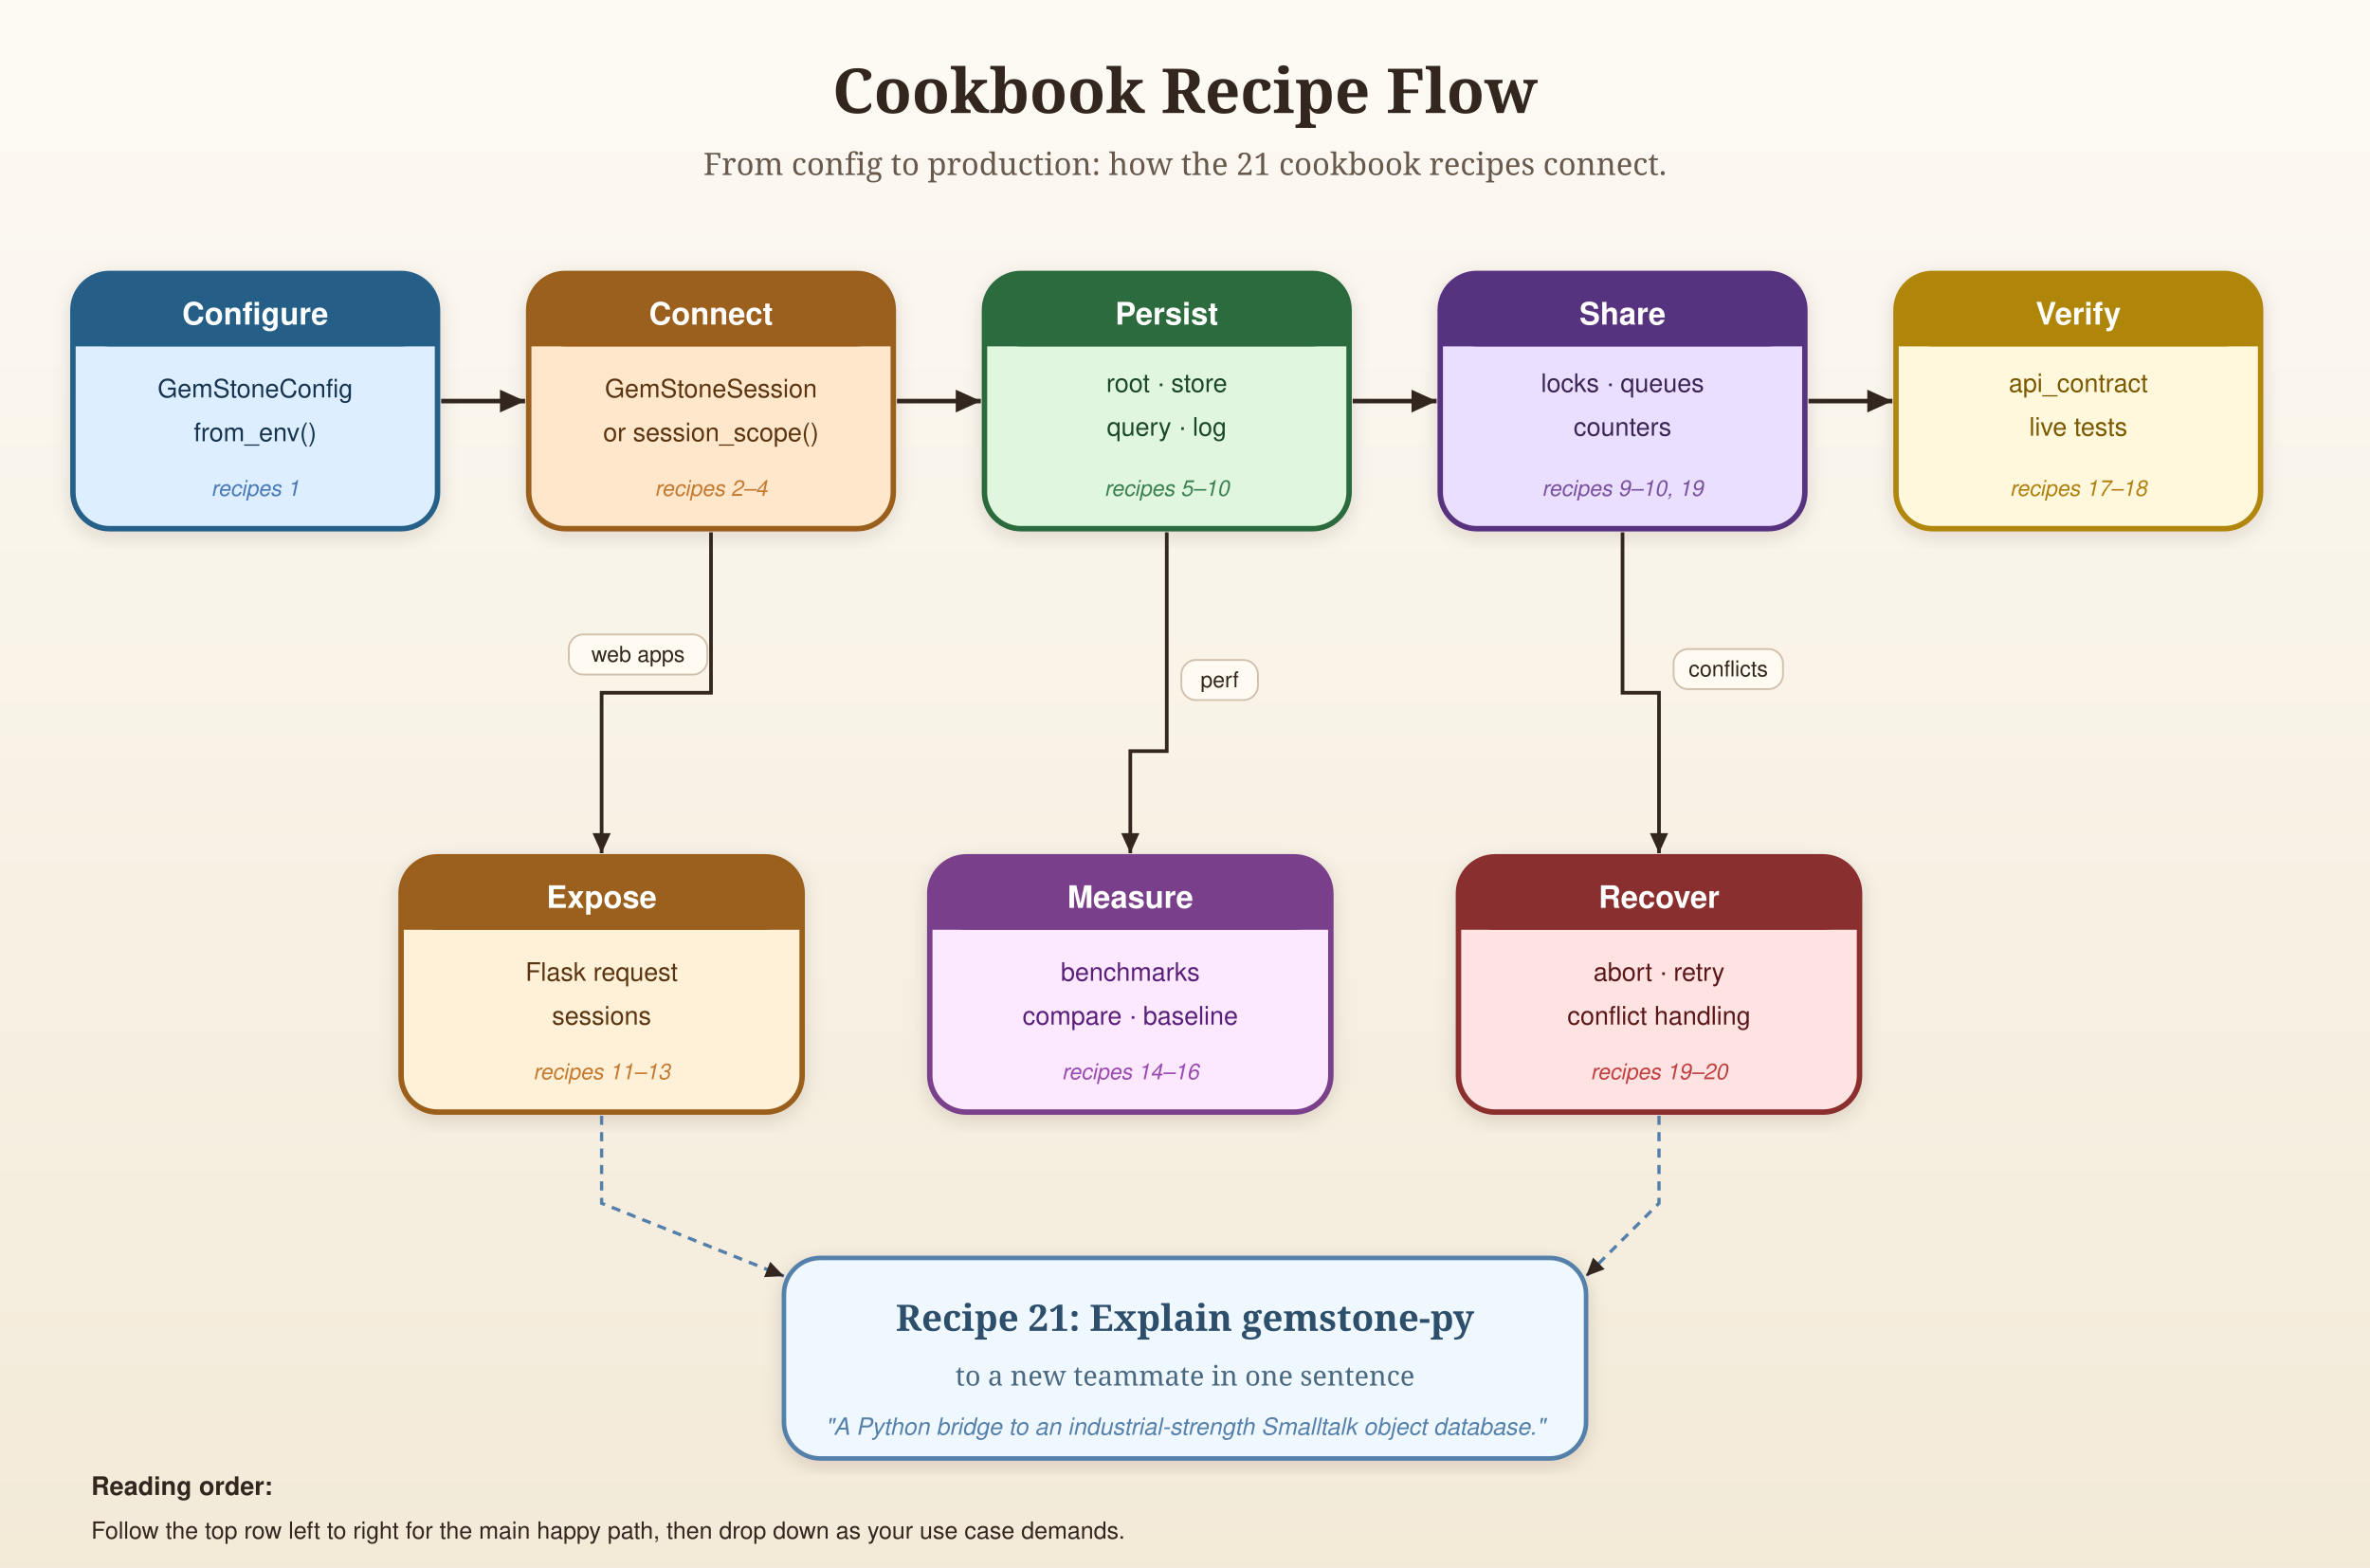
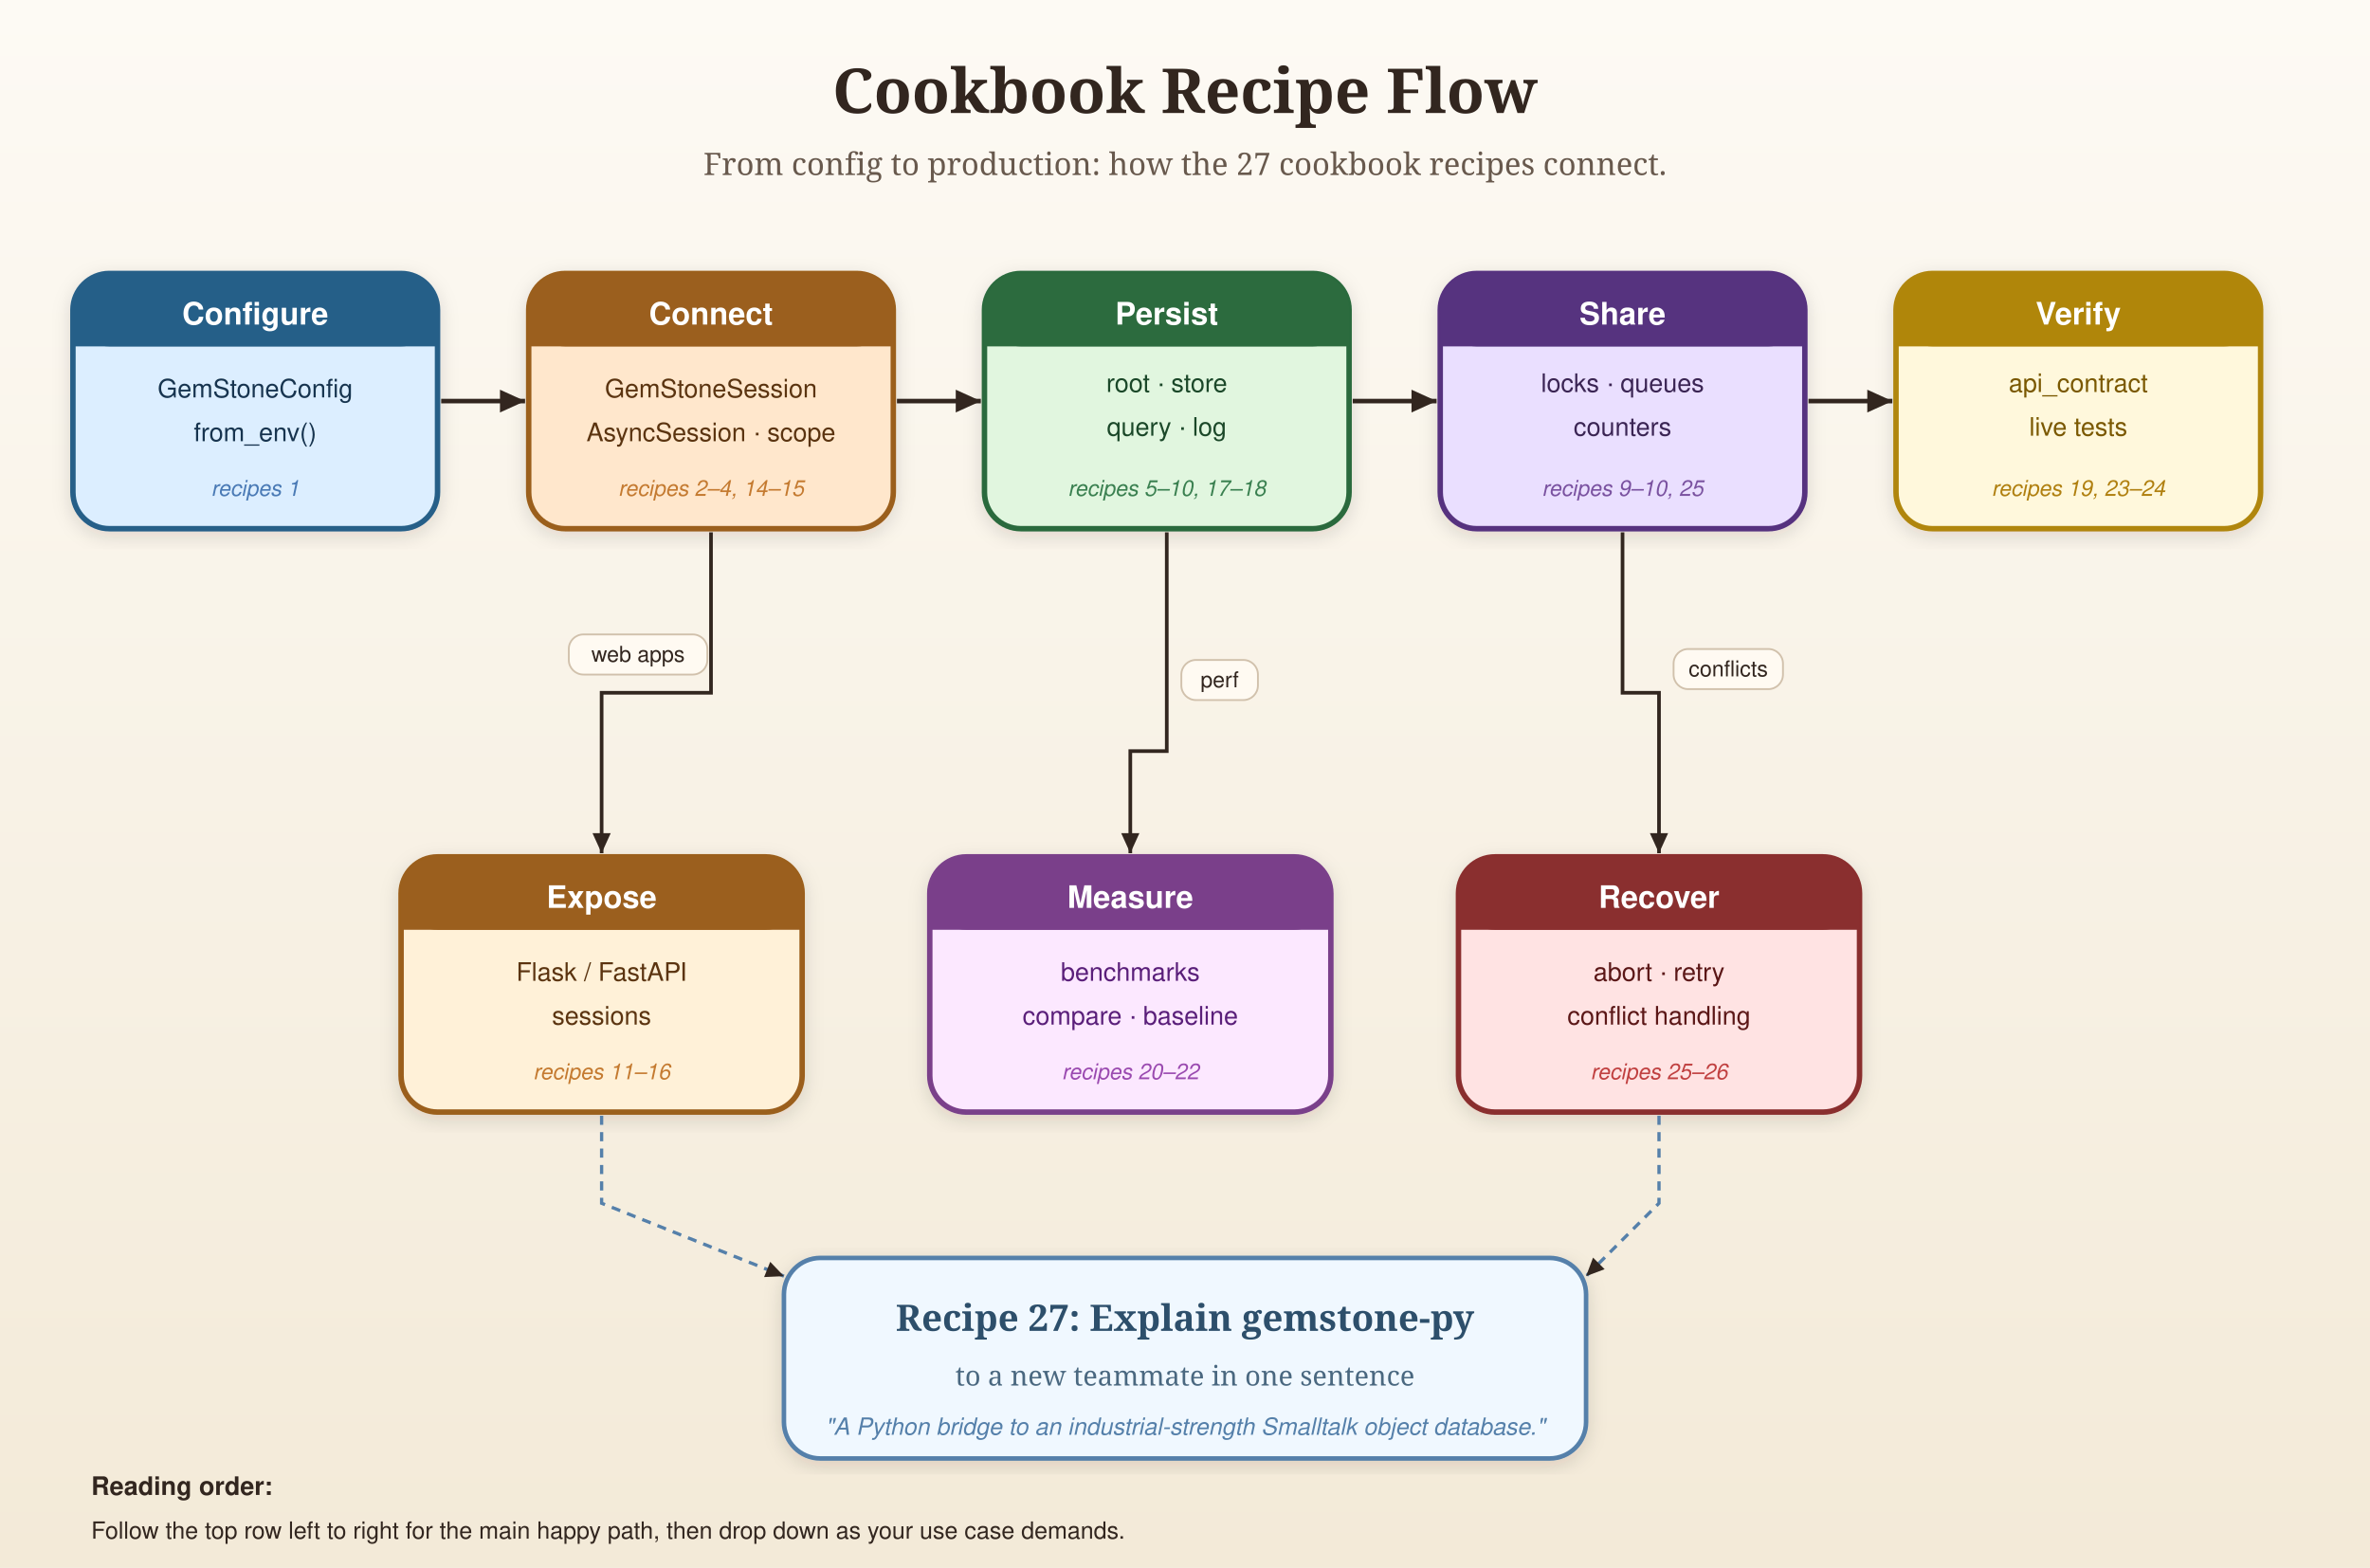
<svg xmlns="http://www.w3.org/2000/svg" width="1300" height="860" viewBox="0 0 1300 860">
  <defs>
    <linearGradient id="bgGrad" x1="0" y1="0" x2="0" y2="1">
      <stop offset="0" stop-color="#fdfaf4" />
      <stop offset="1" stop-color="#f3ead8" />
    </linearGradient>
    <filter id="drop" x="-8%" y="-8%" width="116%" height="116%">
      <feDropShadow dx="0" dy="3" stdDeviation="5" flood-color="#32261f" flood-opacity="0.13" />
    </filter>
    <marker id="arr" viewBox="0 0 12 12" refX="11" refY="6" markerWidth="6" markerHeight="6" orient="auto">
      <path d="M0 1 L11 6 L0 11 Z" fill="#32261f" />
    </marker>
  </defs>
  <rect width="1300" height="860" fill="url(#bgGrad)" />
  <text x="650" y="62" text-anchor="middle" font-family="Georgia, serif" font-size="34" font-weight="700" fill="#32261f">Cookbook Recipe Flow</text>
-   <text x="650" y="96" text-anchor="middle" font-family="Georgia, serif" font-size="17" fill="#68594d">From config to production: how the 21 cookbook recipes connect.</text>
+   <text x="650" y="96" text-anchor="middle" font-family="Georgia, serif" font-size="17" fill="#68594d">From config to production: how the 27 cookbook recipes connect.</text>
  <rect x="40" y="150" width="200" height="140" rx="20" fill="#dceeff" stroke="#255f88" stroke-width="3" filter="url(#drop)" />
  <rect x="40" y="150" width="200" height="40" rx="20" fill="#255f88" />
  <rect x="40" y="170" width="200" height="20" fill="#255f88" />
  <text x="140" y="178" text-anchor="middle" font-family="Helvetica, Arial, sans-serif" font-size="17" font-weight="700" fill="#fff">Configure</text>
  <text x="140" y="218" text-anchor="middle" font-family="Helvetica, Arial, sans-serif" font-size="14" fill="#17344f">GemStoneConfig</text>
  <text x="140" y="242" text-anchor="middle" font-family="Helvetica, Arial, sans-serif" font-size="14" fill="#17344f">from_env()</text>
  <text x="140" y="272" text-anchor="middle" font-family="Helvetica, Arial, sans-serif" font-size="12" fill="#4a7ab5" font-style="italic">recipes 1</text>
  <rect x="290" y="150" width="200" height="140" rx="20" fill="#ffe7cc" stroke="#9b5f1e" stroke-width="3" filter="url(#drop)" />
  <rect x="290" y="150" width="200" height="40" rx="20" fill="#9b5f1e" />
  <rect x="290" y="170" width="200" height="20" fill="#9b5f1e" />
  <text x="390" y="178" text-anchor="middle" font-family="Helvetica, Arial, sans-serif" font-size="17" font-weight="700" fill="#fff">Connect</text>
  <text x="390" y="218" text-anchor="middle" font-family="Helvetica, Arial, sans-serif" font-size="14" fill="#5b3410">GemStoneSession</text>
-   <text x="390" y="242" text-anchor="middle" font-family="Helvetica, Arial, sans-serif" font-size="14" fill="#5b3410">or session_scope()</text>
-   <text x="390" y="272" text-anchor="middle" font-family="Helvetica, Arial, sans-serif" font-size="12" fill="#c47a30" font-style="italic">recipes 2–4</text>
+   <text x="390" y="242" text-anchor="middle" font-family="Helvetica, Arial, sans-serif" font-size="14" fill="#5b3410">AsyncSession · scope</text>
+   <text x="390" y="272" text-anchor="middle" font-family="Helvetica, Arial, sans-serif" font-size="12" fill="#c47a30" font-style="italic">recipes 2–4, 14–15</text>
  <rect x="540" y="150" width="200" height="140" rx="20" fill="#e1f6df" stroke="#2c6b3e" stroke-width="3" filter="url(#drop)" />
  <rect x="540" y="150" width="200" height="40" rx="20" fill="#2c6b3e" />
  <rect x="540" y="170" width="200" height="20" fill="#2c6b3e" />
  <text x="640" y="178" text-anchor="middle" font-family="Helvetica, Arial, sans-serif" font-size="17" font-weight="700" fill="#fff">Persist</text>
  <text x="640" y="215" text-anchor="middle" font-family="Helvetica, Arial, sans-serif" font-size="14" fill="#1b4829">root · store</text>
  <text x="640" y="239" text-anchor="middle" font-family="Helvetica, Arial, sans-serif" font-size="14" fill="#1b4829">query · log</text>
-   <text x="640" y="272" text-anchor="middle" font-family="Helvetica, Arial, sans-serif" font-size="12" fill="#3a8050" font-style="italic">recipes 5–10</text>
+   <text x="640" y="272" text-anchor="middle" font-family="Helvetica, Arial, sans-serif" font-size="12" fill="#3a8050" font-style="italic">recipes 5–10, 17–18</text>
  <rect x="790" y="150" width="200" height="140" rx="20" fill="#eadfff" stroke="#56337f" stroke-width="3" filter="url(#drop)" />
  <rect x="790" y="150" width="200" height="40" rx="20" fill="#56337f" />
  <rect x="790" y="170" width="200" height="20" fill="#56337f" />
  <text x="890" y="178" text-anchor="middle" font-family="Helvetica, Arial, sans-serif" font-size="17" font-weight="700" fill="#fff">Share</text>
  <text x="890" y="215" text-anchor="middle" font-family="Helvetica, Arial, sans-serif" font-size="14" fill="#3b2554">locks · queues</text>
  <text x="890" y="239" text-anchor="middle" font-family="Helvetica, Arial, sans-serif" font-size="14" fill="#3b2554">counters</text>
-   <text x="890" y="272" text-anchor="middle" font-family="Helvetica, Arial, sans-serif" font-size="12" fill="#7a52a0" font-style="italic">recipes 9–10, 19</text>
+   <text x="890" y="272" text-anchor="middle" font-family="Helvetica, Arial, sans-serif" font-size="12" fill="#7a52a0" font-style="italic">recipes 9–10, 25</text>
  <rect x="1040" y="150" width="200" height="140" rx="20" fill="#fff8dc" stroke="#b0860a" stroke-width="3" filter="url(#drop)" />
  <rect x="1040" y="150" width="200" height="40" rx="20" fill="#b0860a" />
  <rect x="1040" y="170" width="200" height="20" fill="#b0860a" />
  <text x="1140" y="178" text-anchor="middle" font-family="Helvetica, Arial, sans-serif" font-size="17" font-weight="700" fill="#fff">Verify</text>
  <text x="1140" y="215" text-anchor="middle" font-family="Helvetica, Arial, sans-serif" font-size="14" fill="#7a5800">api_contract</text>
  <text x="1140" y="239" text-anchor="middle" font-family="Helvetica, Arial, sans-serif" font-size="14" fill="#7a5800">live tests</text>
-   <text x="1140" y="272" text-anchor="middle" font-family="Helvetica, Arial, sans-serif" font-size="12" fill="#b08010" font-style="italic">recipes 17–18</text>
+   <text x="1140" y="272" text-anchor="middle" font-family="Helvetica, Arial, sans-serif" font-size="12" fill="#b08010" font-style="italic">recipes 19, 23–24</text>
  <line x1="242" y1="220" x2="288" y2="220" stroke="#32261f" stroke-width="2.5" marker-end="url(#arr)" />
  <line x1="492" y1="220" x2="538" y2="220" stroke="#32261f" stroke-width="2.5" marker-end="url(#arr)" />
  <line x1="742" y1="220" x2="788" y2="220" stroke="#32261f" stroke-width="2.5" marker-end="url(#arr)" />
  <line x1="992" y1="220" x2="1038" y2="220" stroke="#32261f" stroke-width="2.5" marker-end="url(#arr)" />
  <rect x="220" y="470" width="220" height="140" rx="20" fill="#fff1d8" stroke="#9b5f1e" stroke-width="3" filter="url(#drop)" />
  <rect x="220" y="470" width="220" height="40" rx="20" fill="#9b5f1e" />
  <rect x="220" y="490" width="220" height="20" fill="#9b5f1e" />
  <text x="330" y="498" text-anchor="middle" font-family="Helvetica, Arial, sans-serif" font-size="17" font-weight="700" fill="#fff">Expose</text>
-   <text x="330" y="538" text-anchor="middle" font-family="Helvetica, Arial, sans-serif" font-size="14" fill="#5b3410">Flask request</text>
+   <text x="330" y="538" text-anchor="middle" font-family="Helvetica, Arial, sans-serif" font-size="14" fill="#5b3410">Flask / FastAPI</text>
  <text x="330" y="562" text-anchor="middle" font-family="Helvetica, Arial, sans-serif" font-size="14" fill="#5b3410">sessions</text>
-   <text x="330" y="592" text-anchor="middle" font-family="Helvetica, Arial, sans-serif" font-size="12" fill="#c47a30" font-style="italic">recipes 11–13</text>
+   <text x="330" y="592" text-anchor="middle" font-family="Helvetica, Arial, sans-serif" font-size="12" fill="#c47a30" font-style="italic">recipes 11–16</text>
  <rect x="510" y="470" width="220" height="140" rx="20" fill="#fce8ff" stroke="#7a3f8a" stroke-width="3" filter="url(#drop)" />
  <rect x="510" y="470" width="220" height="40" rx="20" fill="#7a3f8a" />
  <rect x="510" y="490" width="220" height="20" fill="#7a3f8a" />
  <text x="620" y="498" text-anchor="middle" font-family="Helvetica, Arial, sans-serif" font-size="17" font-weight="700" fill="#fff">Measure</text>
  <text x="620" y="538" text-anchor="middle" font-family="Helvetica, Arial, sans-serif" font-size="14" fill="#5a1f7a">benchmarks</text>
  <text x="620" y="562" text-anchor="middle" font-family="Helvetica, Arial, sans-serif" font-size="14" fill="#5a1f7a">compare · baseline</text>
-   <text x="620" y="592" text-anchor="middle" font-family="Helvetica, Arial, sans-serif" font-size="12" fill="#9a4ab0" font-style="italic">recipes 14–16</text>
+   <text x="620" y="592" text-anchor="middle" font-family="Helvetica, Arial, sans-serif" font-size="12" fill="#9a4ab0" font-style="italic">recipes 20–22</text>
  <rect x="800" y="470" width="220" height="140" rx="20" fill="#ffe3e3" stroke="#8a2f2f" stroke-width="3" filter="url(#drop)" />
  <rect x="800" y="470" width="220" height="40" rx="20" fill="#8a2f2f" />
  <rect x="800" y="490" width="220" height="20" fill="#8a2f2f" />
  <text x="910" y="498" text-anchor="middle" font-family="Helvetica, Arial, sans-serif" font-size="17" font-weight="700" fill="#fff">Recover</text>
  <text x="910" y="538" text-anchor="middle" font-family="Helvetica, Arial, sans-serif" font-size="14" fill="#5b1717">abort · retry</text>
  <text x="910" y="562" text-anchor="middle" font-family="Helvetica, Arial, sans-serif" font-size="14" fill="#5b1717">conflict handling</text>
-   <text x="910" y="592" text-anchor="middle" font-family="Helvetica, Arial, sans-serif" font-size="12" fill="#c04040" font-style="italic">recipes 19–20</text>
+   <text x="910" y="592" text-anchor="middle" font-family="Helvetica, Arial, sans-serif" font-size="12" fill="#c04040" font-style="italic">recipes 25–26</text>
  <path d="M 390 292 L 390 380 L 330 380 L 330 468" stroke="#32261f" stroke-width="2" fill="none" marker-end="url(#arr)" />
  <rect x="312" y="348" width="76" height="22" rx="8" fill="#fffaf2" stroke="#d1c1ac" stroke-width="1" />
  <text x="350" y="363" text-anchor="middle" font-family="Helvetica, Arial, sans-serif" font-size="12" fill="#32261f">web apps</text>
  <path d="M 640 292 L 640 412 L 620 412 L 620 468" stroke="#32261f" stroke-width="2" fill="none" marker-end="url(#arr)" />
  <rect x="648" y="362" width="42" height="22" rx="8" fill="#fffaf2" stroke="#d1c1ac" stroke-width="1" />
  <text x="669" y="377" text-anchor="middle" font-family="Helvetica, Arial, sans-serif" font-size="12" fill="#32261f">perf</text>
  <path d="M 890 292 L 890 380 L 910 380 L 910 468" stroke="#32261f" stroke-width="2" fill="none" marker-end="url(#arr)" />
  <rect x="918" y="356" width="60" height="22" rx="8" fill="#fffaf2" stroke="#d1c1ac" stroke-width="1" />
  <text x="948" y="371" text-anchor="middle" font-family="Helvetica, Arial, sans-serif" font-size="12" fill="#32261f">conflicts</text>
  <rect x="430" y="690" width="440" height="110" rx="20" fill="#f0f8ff" stroke="#5580aa" stroke-width="2.5" filter="url(#drop)" />
-   <text x="650" y="730" text-anchor="middle" font-family="Georgia, serif" font-size="20" font-weight="700" fill="#2d4f6b">Recipe 21: Explain gemstone-py</text>
+   <text x="650" y="730" text-anchor="middle" font-family="Georgia, serif" font-size="20" font-weight="700" fill="#2d4f6b">Recipe 27: Explain gemstone-py</text>
  <text x="650" y="760" text-anchor="middle" font-family="Georgia, serif" font-size="15" fill="#4a6880">to a new teammate in one sentence</text>
  <text x="650" y="787" text-anchor="middle" font-family="Helvetica, Arial, sans-serif" font-size="13" fill="#5580aa" font-style="italic">"A Python bridge to an industrial-strength Smalltalk object database."</text>
  <path d="M 330 612 L 330 660 L 430 700" stroke="#5580aa" stroke-width="1.8" fill="none" stroke-dasharray="5,4" marker-end="url(#arr)" />
  <path d="M 910 612 L 910 660 L 870 700" stroke="#5580aa" stroke-width="1.8" fill="none" stroke-dasharray="5,4" marker-end="url(#arr)" />
  <text x="50" y="820" font-family="Helvetica, Arial, sans-serif" font-size="14" font-weight="700" fill="#32261f">Reading order:</text>
  <text x="50" y="844" font-family="Helvetica, Arial, sans-serif" font-size="13" fill="#32261f">Follow the top row left to right for the main happy path, then drop down as your use case demands.</text>
</svg>
